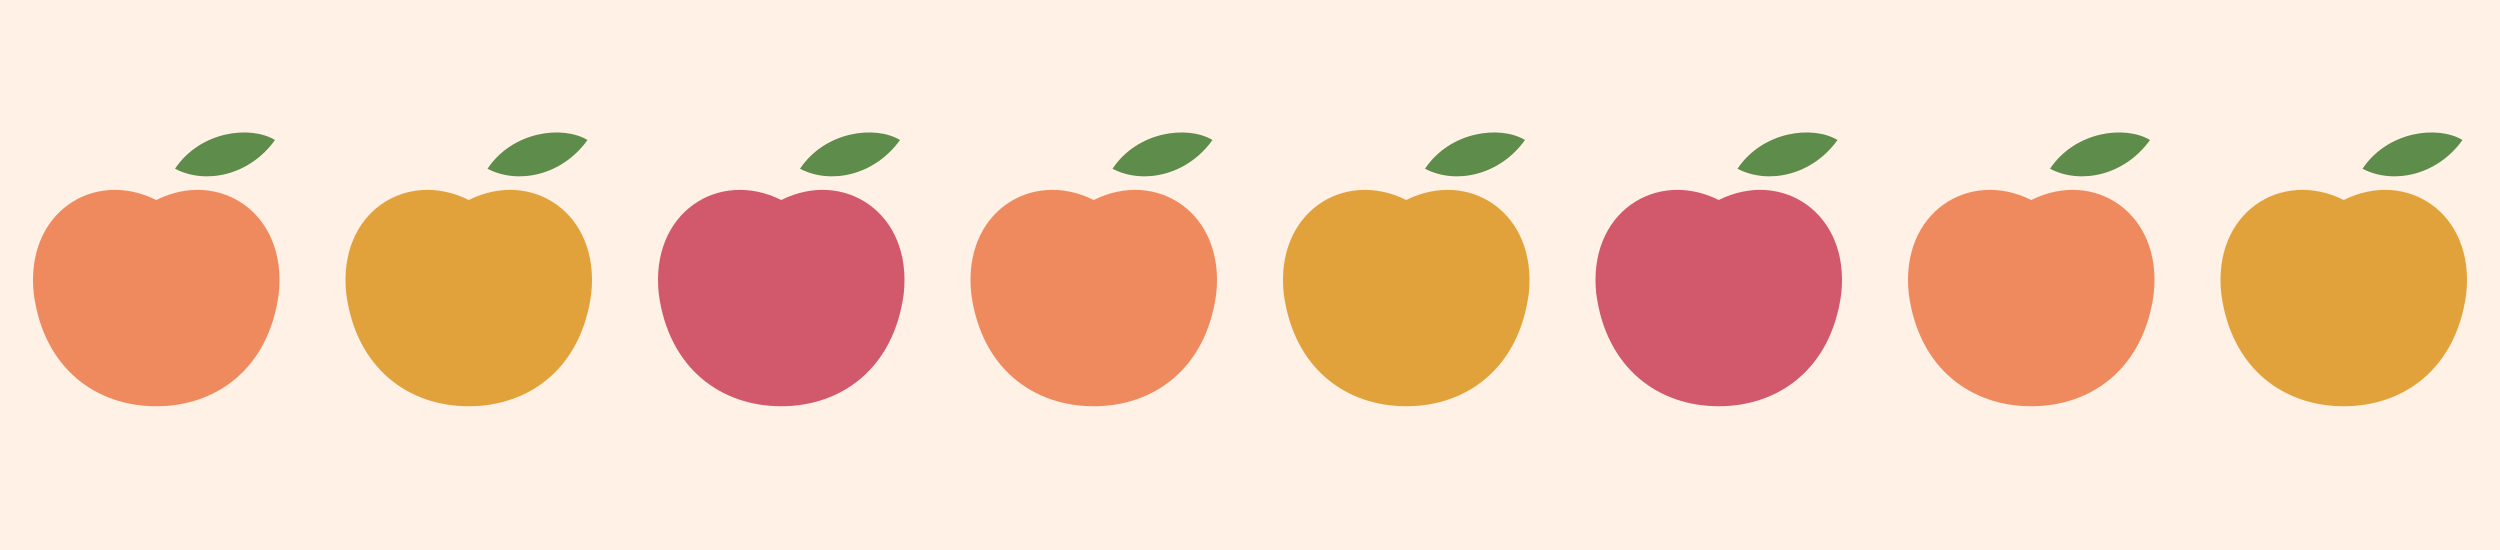
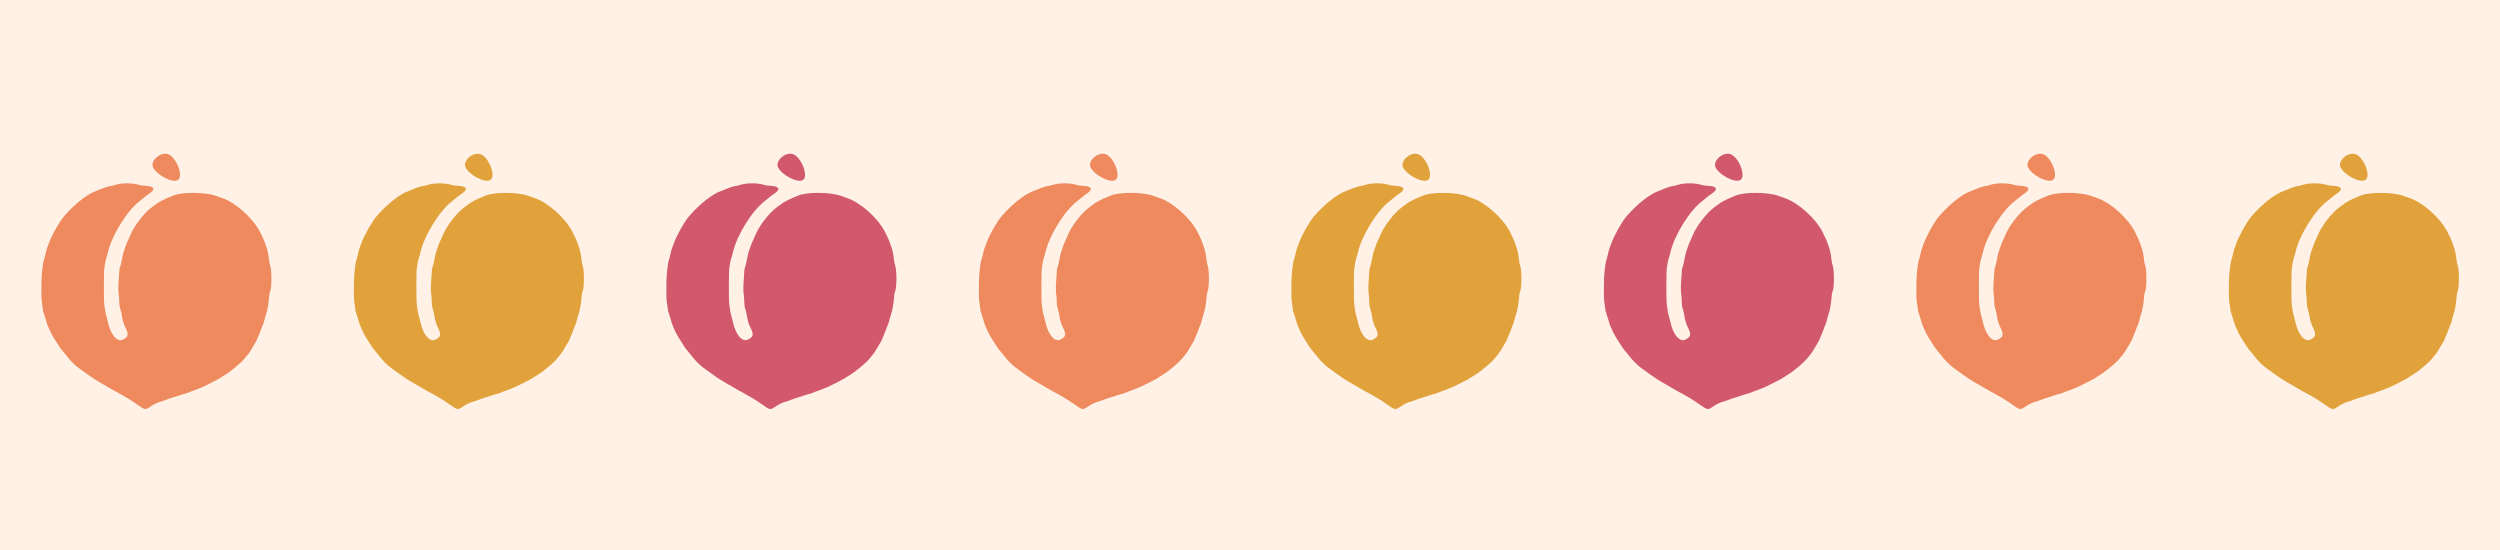
<svg xmlns="http://www.w3.org/2000/svg" xmlns:xlink="http://www.w3.org/1999/xlink" width="200" height="44" viewBox="0 0 200 44">
  <defs>
-     <g id="p">
-       <path d="M0,-7 C-5,-9.5 -10.5,-6 -9.8,0.5 C-9,6.5 -4.8,9.5 0,9.5 C4.8,9.5 9,6.5 9.8,0.5 C10.5,-6 5,-9.5 0,-7 Z" />
-       <path d="M1.5,-9.5 C3.5,-12.5 7.5,-13 9.5,-11.8 C7.5,-9 4,-8.2 1.5,-9.5 Z" fill="#5E8C4A" />
-     </g>
+     <symbol id="p" viewBox="0 0 48 48">
+       <path d="M22.81,47.01 C23.58,46.48 24.18,46.18 24.78,46.03 C25.08,45.95 25.56,45.78 25.85,45.66 C26.13,45.54 26.60,45.38 26.89,45.30 C27.19,45.22 27.65,45.07 27.93,44.97 C28.20,44.86 28.66,44.72 28.93,44.66 C29.21,44.60 29.65,44.46 29.91,44.34 C30.17,44.22 30.56,44.07 30.78,44.01 C31.00,43.94 31.42,43.78 31.72,43.65 C32.02,43.52 32.33,43.39 32.41,43.37 C32.60,43.31 35.09,42.06 35.41,41.86 C36.88,40.95 37.34,40.64 37.89,40.19 C38.13,40.00 38.54,39.66 38.82,39.43 C39.37,38.98 39.94,38.42 40.30,37.95 C40.43,37.79 40.67,37.49 40.82,37.31 C40.98,37.12 41.25,36.71 41.43,36.39 C41.60,36.08 41.85,35.66 41.98,35.46 C42.26,35.02 42.41,34.73 42.51,34.43 C42.54,34.31 42.69,33.95 42.84,33.63 C42.98,33.31 43.15,32.90 43.20,32.72 C43.25,32.53 43.37,32.22 43.48,32.02 C43.58,31.81 43.72,31.38 43.80,31.01 C43.88,30.65 44.02,30.15 44.12,29.90 C44.32,29.34 44.55,28.02 44.62,27.02 C44.66,26.39 44.69,26.20 44.85,25.78 C45.13,25.01 45.13,21.97 44.84,21.15 C44.72,20.78 44.65,20.45 44.61,20.03 C44.55,19.32 44.33,18.21 44.18,17.87 C44.12,17.73 44.01,17.39 43.92,17.12 C43.79,16.69 43.32,15.62 42.93,14.90 C41.58,12.35 38.41,9.55 35.99,8.77 C35.77,8.70 35.31,8.53 34.95,8.40 C32.95,7.66 28.53,7.65 26.98,8.38 C26.78,8.48 26.43,8.62 26.22,8.70 C25.69,8.89 24.39,9.57 24.08,9.82 C23.95,9.93 23.62,10.17 23.36,10.35 C21.81,11.42 19.86,13.96 19.16,15.80 C19.09,15.99 18.92,16.37 18.79,16.63 C18.66,16.90 18.49,17.29 18.43,17.51 C18.36,17.72 18.22,18.12 18.12,18.40 C17.95,18.85 17.89,19.13 17.62,20.53 C17.58,20.76 17.48,21.13 17.40,21.35 C17.27,21.71 17.25,21.88 17.20,22.85 C17.17,23.45 17.12,24.23 17.09,24.58 C17.04,25.15 17.10,26.51 17.18,26.64 C17.19,26.66 17.21,27.09 17.23,27.60 C17.25,28.41 17.28,28.58 17.42,29.03 C17.51,29.32 17.60,29.65 17.62,29.77 C17.86,31.25 17.99,31.71 18.38,32.49 C19.00,33.76 18.92,34.15 17.90,34.67 C16.86,35.20 15.65,33.77 15.15,31.42 C15.06,31.00 14.92,30.47 14.85,30.24 C14.77,30.02 14.68,29.60 14.65,29.33 C14.62,29.05 14.55,28.62 14.51,28.36 C14.39,27.69 14.39,22.18 14.51,21.56 C14.55,21.33 14.62,20.94 14.65,20.68 C14.69,20.43 14.78,20.01 14.87,19.75 C14.96,19.50 15.10,19.00 15.18,18.65 C15.91,15.52 18.73,11.01 21.02,9.31 C21.31,9.09 21.70,8.78 21.88,8.61 C22.07,8.44 22.43,8.18 22.67,8.02 C23.94,7.19 23.69,6.64 22.00,6.54 C21.41,6.51 21.12,6.47 20.78,6.36 C19.70,6.01 17.67,6.01 16.60,6.35 C16.26,6.46 15.92,6.55 15.85,6.55 C15.56,6.55 14.53,6.86 13.98,7.10 C13.66,7.25 13.30,7.40 13.18,7.43 C11.55,7.94 9.22,9.74 7.18,12.07 C6.30,13.08 4.90,15.56 4.35,17.09 C4.21,17.47 4.04,17.92 3.98,18.09 C3.92,18.26 3.80,18.72 3.72,19.12 C3.63,19.51 3.51,19.98 3.44,20.14 C3.38,20.31 3.30,20.69 3.27,20.98 C3.24,21.27 3.16,21.90 3.10,22.39 C2.96,23.57 2.95,27.20 3.08,27.83 C3.13,28.04 3.19,28.50 3.22,28.85 C3.27,29.36 3.32,29.59 3.50,30.05 C3.62,30.37 3.78,30.88 3.86,31.19 C3.93,31.50 4.06,31.90 4.14,32.07 C4.22,32.24 4.34,32.54 4.42,32.73 C4.58,33.17 5.18,34.27 5.61,34.90 C5.78,35.16 6.06,35.60 6.23,35.88 C6.40,36.15 6.72,36.58 6.94,36.82 C7.16,37.06 7.51,37.50 7.73,37.79 C8.19,38.41 9.19,39.42 9.74,39.80 C9.95,39.94 10.34,40.23 10.60,40.43 C11.27,40.94 12.82,42.00 13.37,42.31 C13.63,42.46 14.03,42.69 14.26,42.83 C15.28,43.43 15.99,43.84 16.32,44.02 C18.35,45.10 19.43,45.75 20.63,46.62 C21.89,47.52 22.01,47.54 22.81,47.01 Z M27.95,5.49 C29.07,4.82 27.64,1.19 26.09,0.74 C24.69,0.33 22.84,2.03 23.42,3.18 C24.14,4.63 26.99,6.08 27.95,5.49 Z" />
+     </symbol>
  </defs>
  <rect width="200" height="44" fill="#FFF1E6" />
-   <use href="#p" xlink:href="#p" x="12.5" y="23" fill="#EE8A5E" />
-   <use href="#p" xlink:href="#p" x="37.5" y="23" fill="#E2A23B" />
-   <use href="#p" xlink:href="#p" x="62.5" y="23" fill="#D2596B" />
-   <use href="#p" xlink:href="#p" x="87.5" y="23" fill="#EE8A5E" />
-   <use href="#p" xlink:href="#p" x="112.5" y="23" fill="#E2A23B" />
-   <use href="#p" xlink:href="#p" x="137.5" y="23" fill="#D2596B" />
-   <use href="#p" xlink:href="#p" x="162.5" y="23" fill="#EE8A5E" />
-   <use href="#p" xlink:href="#p" x="187.5" y="23" fill="#E2A23B" />
+   <use href="#p" xlink:href="#p" x="2.0" y="12" width="21" height="21" fill="#EE8A5E" />
+   <use href="#p" xlink:href="#p" x="27.0" y="12" width="21" height="21" fill="#E2A23B" />
+   <use href="#p" xlink:href="#p" x="52.0" y="12" width="21" height="21" fill="#D2596B" />
+   <use href="#p" xlink:href="#p" x="77.0" y="12" width="21" height="21" fill="#EE8A5E" />
+   <use href="#p" xlink:href="#p" x="102.0" y="12" width="21" height="21" fill="#E2A23B" />
+   <use href="#p" xlink:href="#p" x="127.0" y="12" width="21" height="21" fill="#D2596B" />
+   <use href="#p" xlink:href="#p" x="152.0" y="12" width="21" height="21" fill="#EE8A5E" />
+   <use href="#p" xlink:href="#p" x="177.0" y="12" width="21" height="21" fill="#E2A23B" />
</svg>
